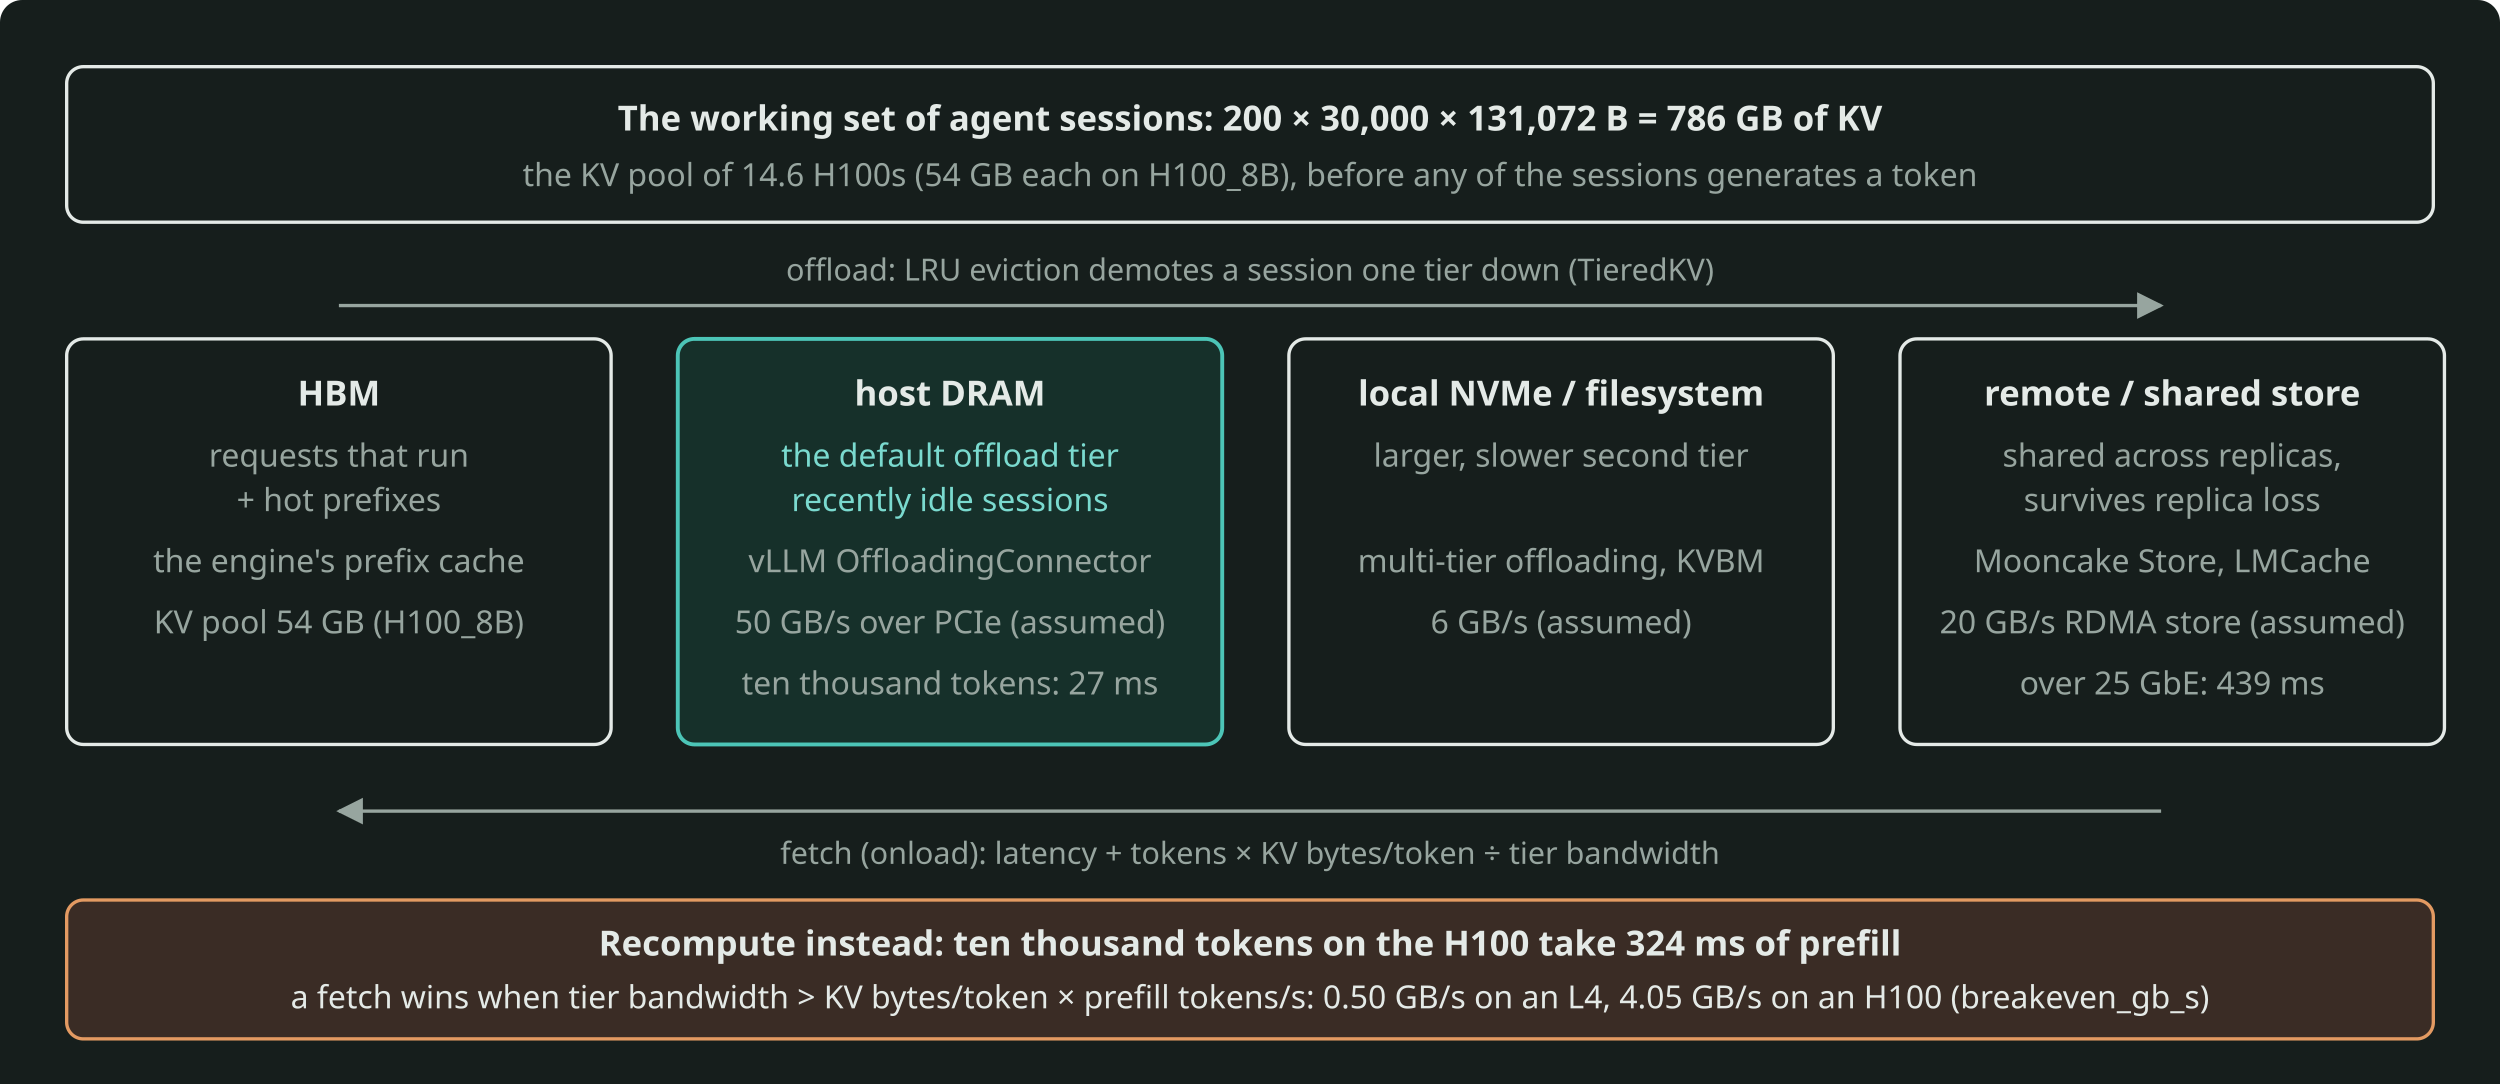
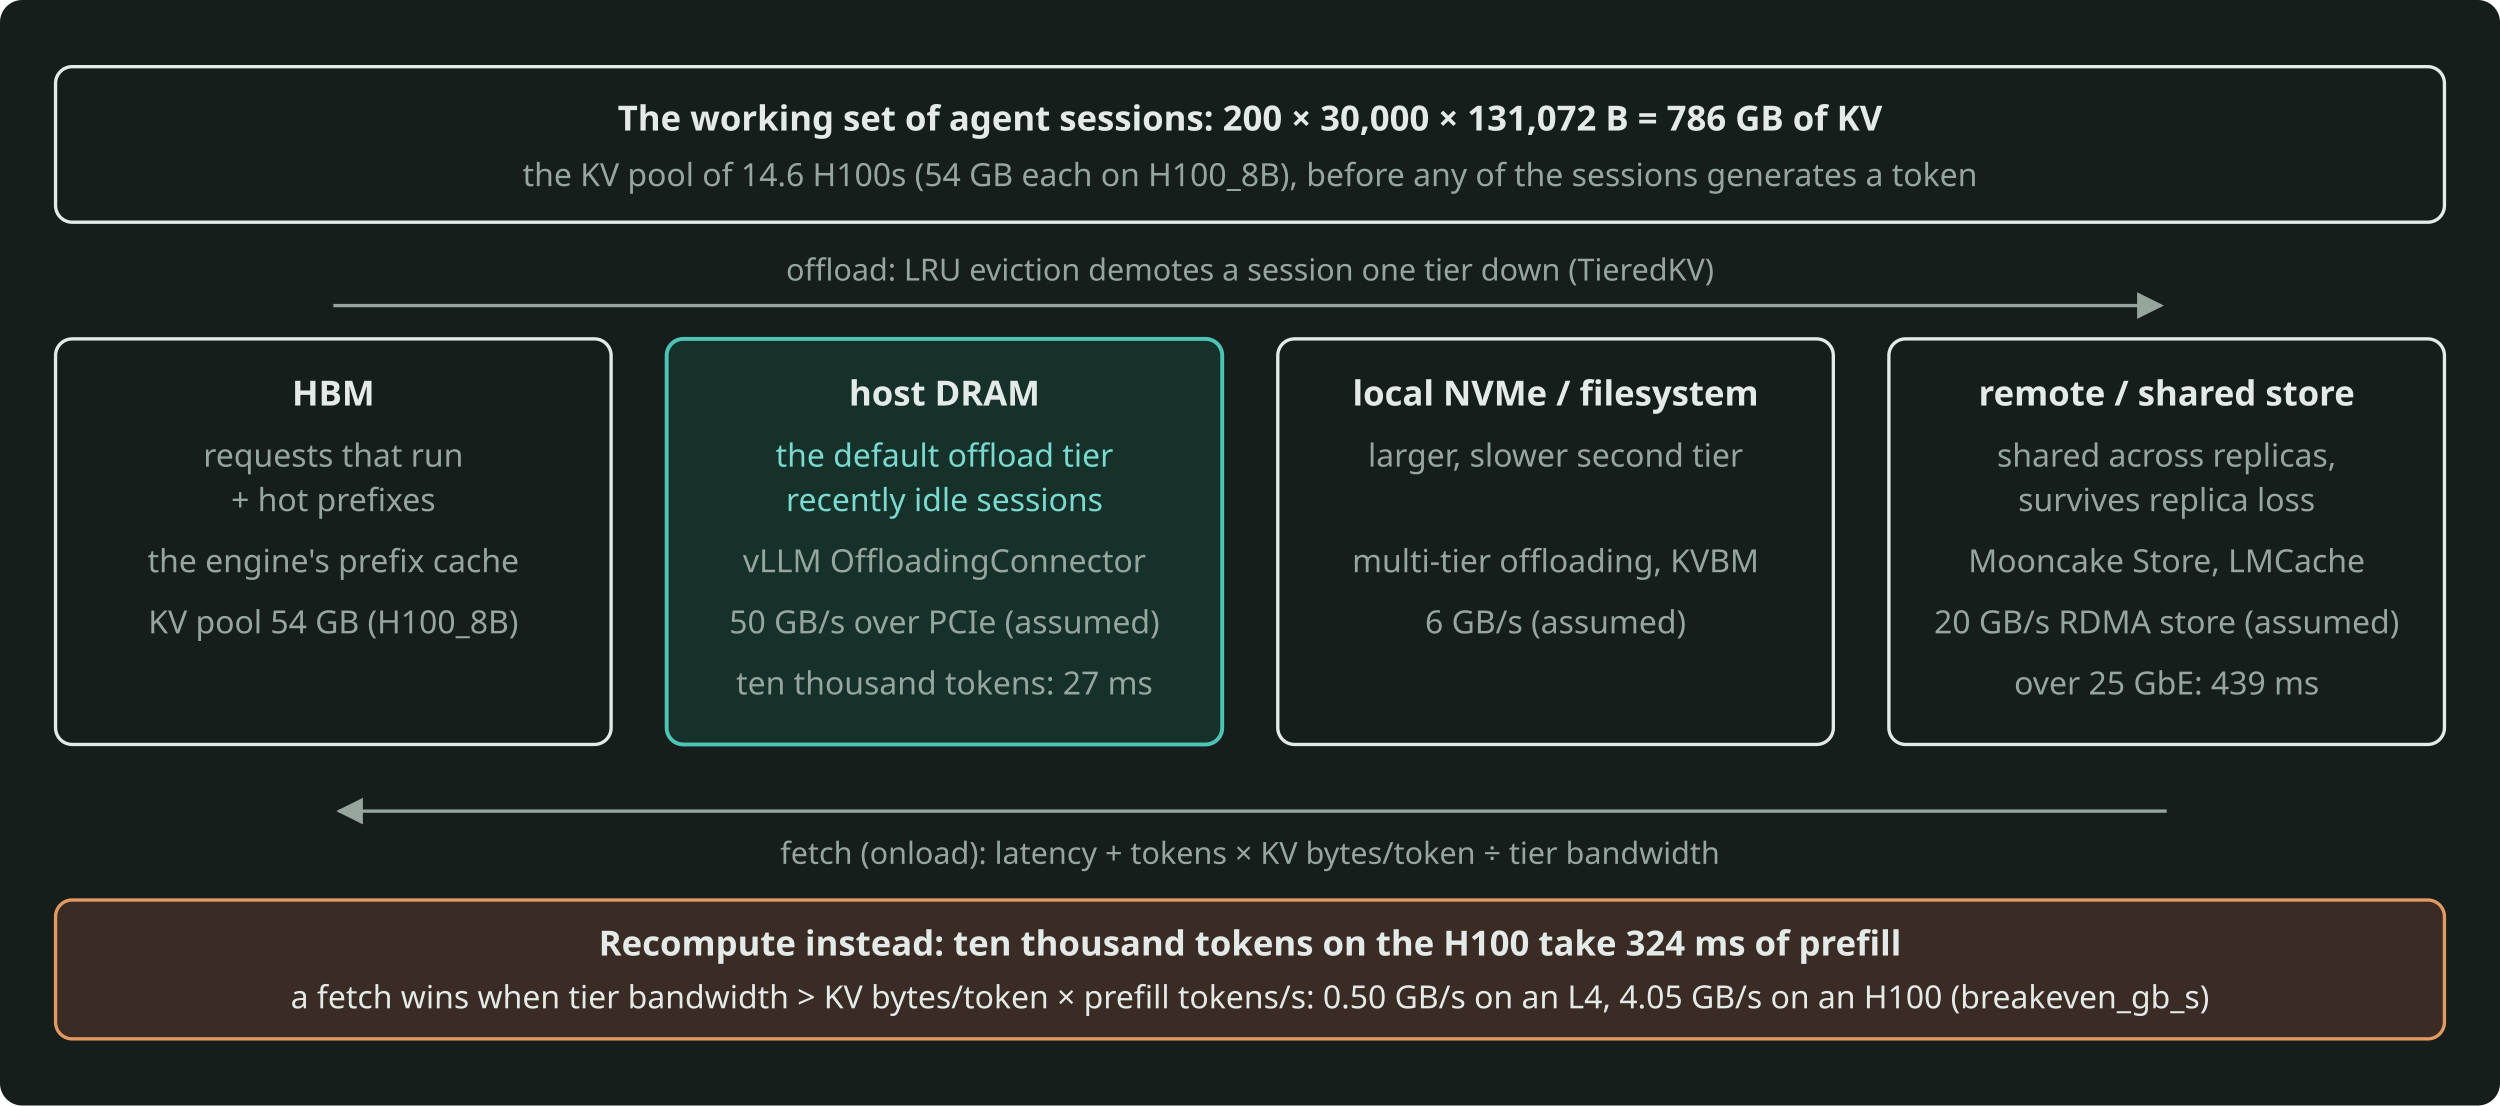
- <svg xmlns="http://www.w3.org/2000/svg" width="900" height="390" viewBox="0 0 900 390" role="img" aria-label="The working set of agent sessions is far larger than HBM, so KV moves down the tiers HBM, host DRAM, local NVMe and a remote or shared store on eviction and comes back by a fetch, which wins over a recompute when the tier bandwidth is above the break-even rate." style="color: #E4EAE7">
-   <rect x="0" y="0" width="900" height="416" rx="8" fill="#161E1C" />
+ <svg xmlns="http://www.w3.org/2000/svg" width="900" height="398" viewBox="0 0 900 398" role="img" aria-label="The working set of agent sessions is far larger than HBM, so KV moves down the tiers HBM, host DRAM, local NVMe and a remote or shared store on eviction and comes back by a fetch, which wins over a recompute when the tier bandwidth is above the break-even rate." style="color: #E4EAE7">
+   <rect x="0" y="0" width="900" height="398" rx="8" fill="#161E1C" />
  <defs>
    <marker id="arr" viewBox="0 0 10 10" refX="9" refY="5" markerWidth="8" markerHeight="8" orient="auto-start-reverse">
      <path d="M0 0 L10 5 L0 10 z" fill="#97A59F" />
    </marker>
  </defs>
  <g font-family="Bricolage Grotesque, system-ui, sans-serif" font-size="12.5" fill="currentColor">
-     <rect x="24" y="24" width="852" height="56" rx="6" fill="none" stroke="currentColor" stroke-width="1.2" />
+     <rect x="20" y="24" width="860" height="56" rx="6" fill="none" stroke="currentColor" stroke-width="1.2" />
    <text x="450" y="47" text-anchor="middle" font-weight="600">The working set of agent sessions: 200 × 30,000 × 131,072 B = 786 GB of KV</text>
    <text x="450" y="67" text-anchor="middle" font-size="11.5" fill="#97A59F">the KV pool of 14.6 H100s (54 GB each on H100_8B), before any of the sessions generates a token</text>
-     <path d="M122 110 L778 110" fill="none" stroke="#97A59F" stroke-width="1.2" marker-end="url(#arr)" />
+     <path d="M120 110 L778 110" fill="none" stroke="#97A59F" stroke-width="1.2" marker-end="url(#arr)" />
    <text x="450" y="101" text-anchor="middle" font-size="11" fill="#97A59F">offload: LRU eviction demotes a session one tier down (TieredKV)</text>
-     <rect x="24" y="122" width="196" height="146" rx="6" fill="none" stroke="currentColor" stroke-width="1.2" />
-     <text x="122" y="146" text-anchor="middle" font-weight="600">HBM</text>
-     <text x="122" y="168" text-anchor="middle" font-size="11.5" fill="#97A59F">requests that run</text>
-     <text x="122" y="184" text-anchor="middle" font-size="11.5" fill="#97A59F">+ hot prefixes</text>
-     <text x="122" y="206" text-anchor="middle" font-size="11.5" fill="#97A59F">the engine's prefix cache</text>
-     <text x="122" y="228" text-anchor="middle" font-size="11.5" fill="#97A59F">KV pool 54 GB (H100_8B)</text>
-     <rect x="244" y="122" width="196" height="146" rx="6" fill="#16302A" stroke="#4CC5B7" stroke-width="1.4" />
-     <text x="342" y="146" text-anchor="middle" font-weight="600">host DRAM</text>
-     <text x="342" y="168" text-anchor="middle" font-size="11.5" fill="#7ADACF">the default offload tier</text>
-     <text x="342" y="184" text-anchor="middle" font-size="11.5" fill="#7ADACF">recently idle sessions</text>
-     <text x="342" y="206" text-anchor="middle" font-size="11.5" fill="#97A59F">vLLM OffloadingConnector</text>
-     <text x="342" y="228" text-anchor="middle" font-size="11.5" fill="#97A59F">50 GB/s over PCIe (assumed)</text>
-     <text x="342" y="250" text-anchor="middle" font-size="11.5" fill="#97A59F">ten thousand tokens: 27 ms</text>
-     <rect x="464" y="122" width="196" height="146" rx="6" fill="none" stroke="currentColor" stroke-width="1.2" />
-     <text x="562" y="146" text-anchor="middle" font-weight="600">local NVMe / filesystem</text>
-     <text x="562" y="168" text-anchor="middle" font-size="11.5" fill="#97A59F">larger, slower second tier</text>
-     <text x="562" y="206" text-anchor="middle" font-size="11.5" fill="#97A59F">multi-tier offloading, KVBM</text>
-     <text x="562" y="228" text-anchor="middle" font-size="11.5" fill="#97A59F">6 GB/s (assumed)</text>
-     <rect x="684" y="122" width="196" height="146" rx="6" fill="none" stroke="currentColor" stroke-width="1.2" />
-     <text x="782" y="146" text-anchor="middle" font-weight="600">remote / shared store</text>
-     <text x="782" y="168" text-anchor="middle" font-size="11.5" fill="#97A59F">shared across replicas,</text>
-     <text x="782" y="184" text-anchor="middle" font-size="11.5" fill="#97A59F">survives replica loss</text>
-     <text x="782" y="206" text-anchor="middle" font-size="11.5" fill="#97A59F">Mooncake Store, LMCache</text>
-     <text x="782" y="228" text-anchor="middle" font-size="11.5" fill="#97A59F">20 GB/s RDMA store (assumed)</text>
-     <text x="782" y="250" text-anchor="middle" font-size="11.5" fill="#97A59F">over 25 GbE: 439 ms</text>
-     <path d="M778 292 L122 292" fill="none" stroke="#97A59F" stroke-width="1.2" marker-end="url(#arr)" />
+     <rect x="20" y="122" width="200" height="146" rx="6" fill="none" stroke="currentColor" stroke-width="1.2" />
+     <text x="120" y="146" text-anchor="middle" font-weight="600">HBM</text>
+     <text x="120" y="168" text-anchor="middle" font-size="11.5" fill="#97A59F">requests that run</text>
+     <text x="120" y="184" text-anchor="middle" font-size="11.5" fill="#97A59F">+ hot prefixes</text>
+     <text x="120" y="206" text-anchor="middle" font-size="11.5" fill="#97A59F">the engine's prefix cache</text>
+     <text x="120" y="228" text-anchor="middle" font-size="11.5" fill="#97A59F">KV pool 54 GB (H100_8B)</text>
+     <rect x="240" y="122" width="200" height="146" rx="6" fill="#16302A" stroke="#4CC5B7" stroke-width="1.4" />
+     <text x="340" y="146" text-anchor="middle" font-weight="600">host DRAM</text>
+     <text x="340" y="168" text-anchor="middle" font-size="11.5" fill="#7ADACF">the default offload tier</text>
+     <text x="340" y="184" text-anchor="middle" font-size="11.5" fill="#7ADACF">recently idle sessions</text>
+     <text x="340" y="206" text-anchor="middle" font-size="11.5" fill="#97A59F">vLLM OffloadingConnector</text>
+     <text x="340" y="228" text-anchor="middle" font-size="11.5" fill="#97A59F">50 GB/s over PCIe (assumed)</text>
+     <text x="340" y="250" text-anchor="middle" font-size="11.5" fill="#97A59F">ten thousand tokens: 27 ms</text>
+     <rect x="460" y="122" width="200" height="146" rx="6" fill="none" stroke="currentColor" stroke-width="1.2" />
+     <text x="560" y="146" text-anchor="middle" font-weight="600">local NVMe / filesystem</text>
+     <text x="560" y="168" text-anchor="middle" font-size="11.5" fill="#97A59F">larger, slower second tier</text>
+     <text x="560" y="206" text-anchor="middle" font-size="11.5" fill="#97A59F">multi-tier offloading, KVBM</text>
+     <text x="560" y="228" text-anchor="middle" font-size="11.5" fill="#97A59F">6 GB/s (assumed)</text>
+     <rect x="680" y="122" width="200" height="146" rx="6" fill="none" stroke="currentColor" stroke-width="1.2" />
+     <text x="780" y="146" text-anchor="middle" font-weight="600">remote / shared store</text>
+     <text x="780" y="168" text-anchor="middle" font-size="11.5" fill="#97A59F">shared across replicas,</text>
+     <text x="780" y="184" text-anchor="middle" font-size="11.5" fill="#97A59F">survives replica loss</text>
+     <text x="780" y="206" text-anchor="middle" font-size="11.5" fill="#97A59F">Mooncake Store, LMCache</text>
+     <text x="780" y="228" text-anchor="middle" font-size="11.5" fill="#97A59F">20 GB/s RDMA store (assumed)</text>
+     <text x="780" y="250" text-anchor="middle" font-size="11.5" fill="#97A59F">over 25 GbE: 439 ms</text>
+     <path d="M780 292 L122 292" fill="none" stroke="#97A59F" stroke-width="1.2" marker-end="url(#arr)" />
    <text x="450" y="311" text-anchor="middle" font-size="11" fill="#97A59F">fetch (onload): latency + tokens × KV bytes/token ÷ tier bandwidth</text>
-     <rect x="24" y="324" width="852" height="50" rx="6" fill="#3A2C25" stroke="#E39A62" stroke-width="1.2" />
+     <rect x="20" y="324" width="860" height="50" rx="6" fill="#3A2C25" stroke="#E39A62" stroke-width="1.2" />
    <text x="450" y="344" text-anchor="middle" font-weight="600">Recompute instead: ten thousand tokens on the H100 take 324 ms of prefill</text>
    <text x="450" y="363" text-anchor="middle" font-size="11.5">a fetch wins when tier bandwidth &gt; KV bytes/token × prefill tokens/s: 0.50 GB/s on an L4, 4.05 GB/s on an H100 (breakeven_gb_s)</text>
  </g>
</svg>
